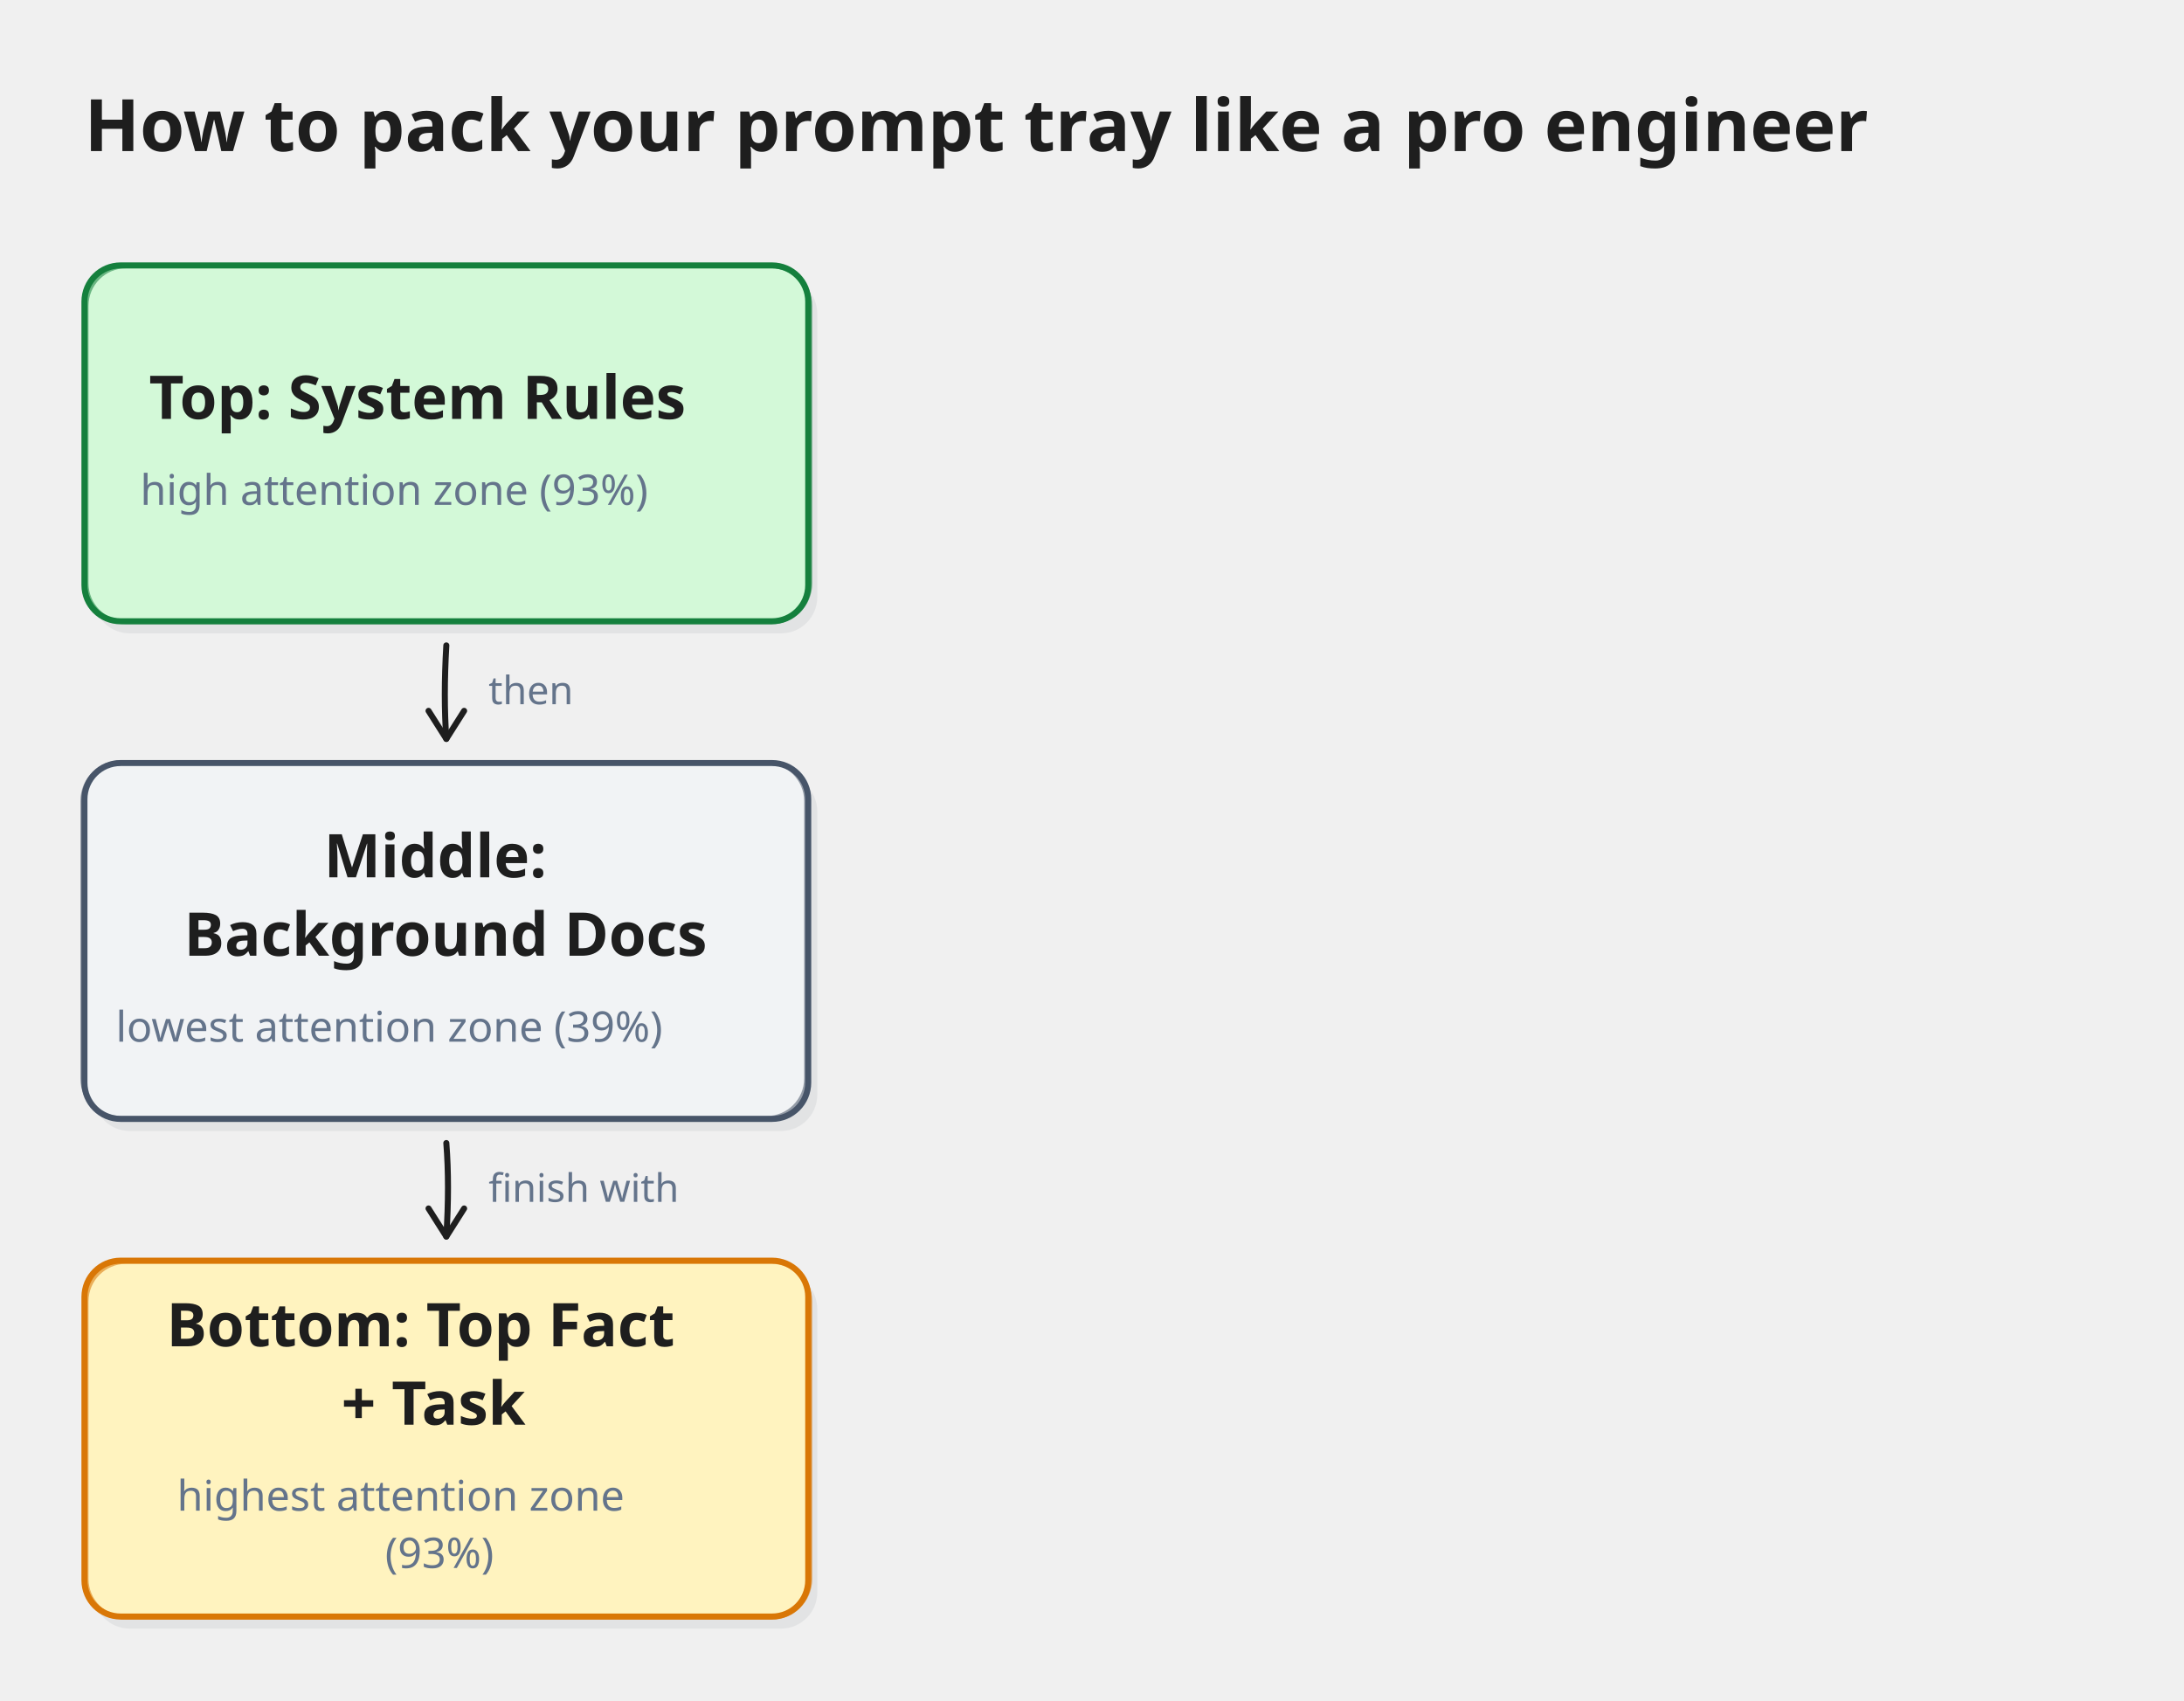
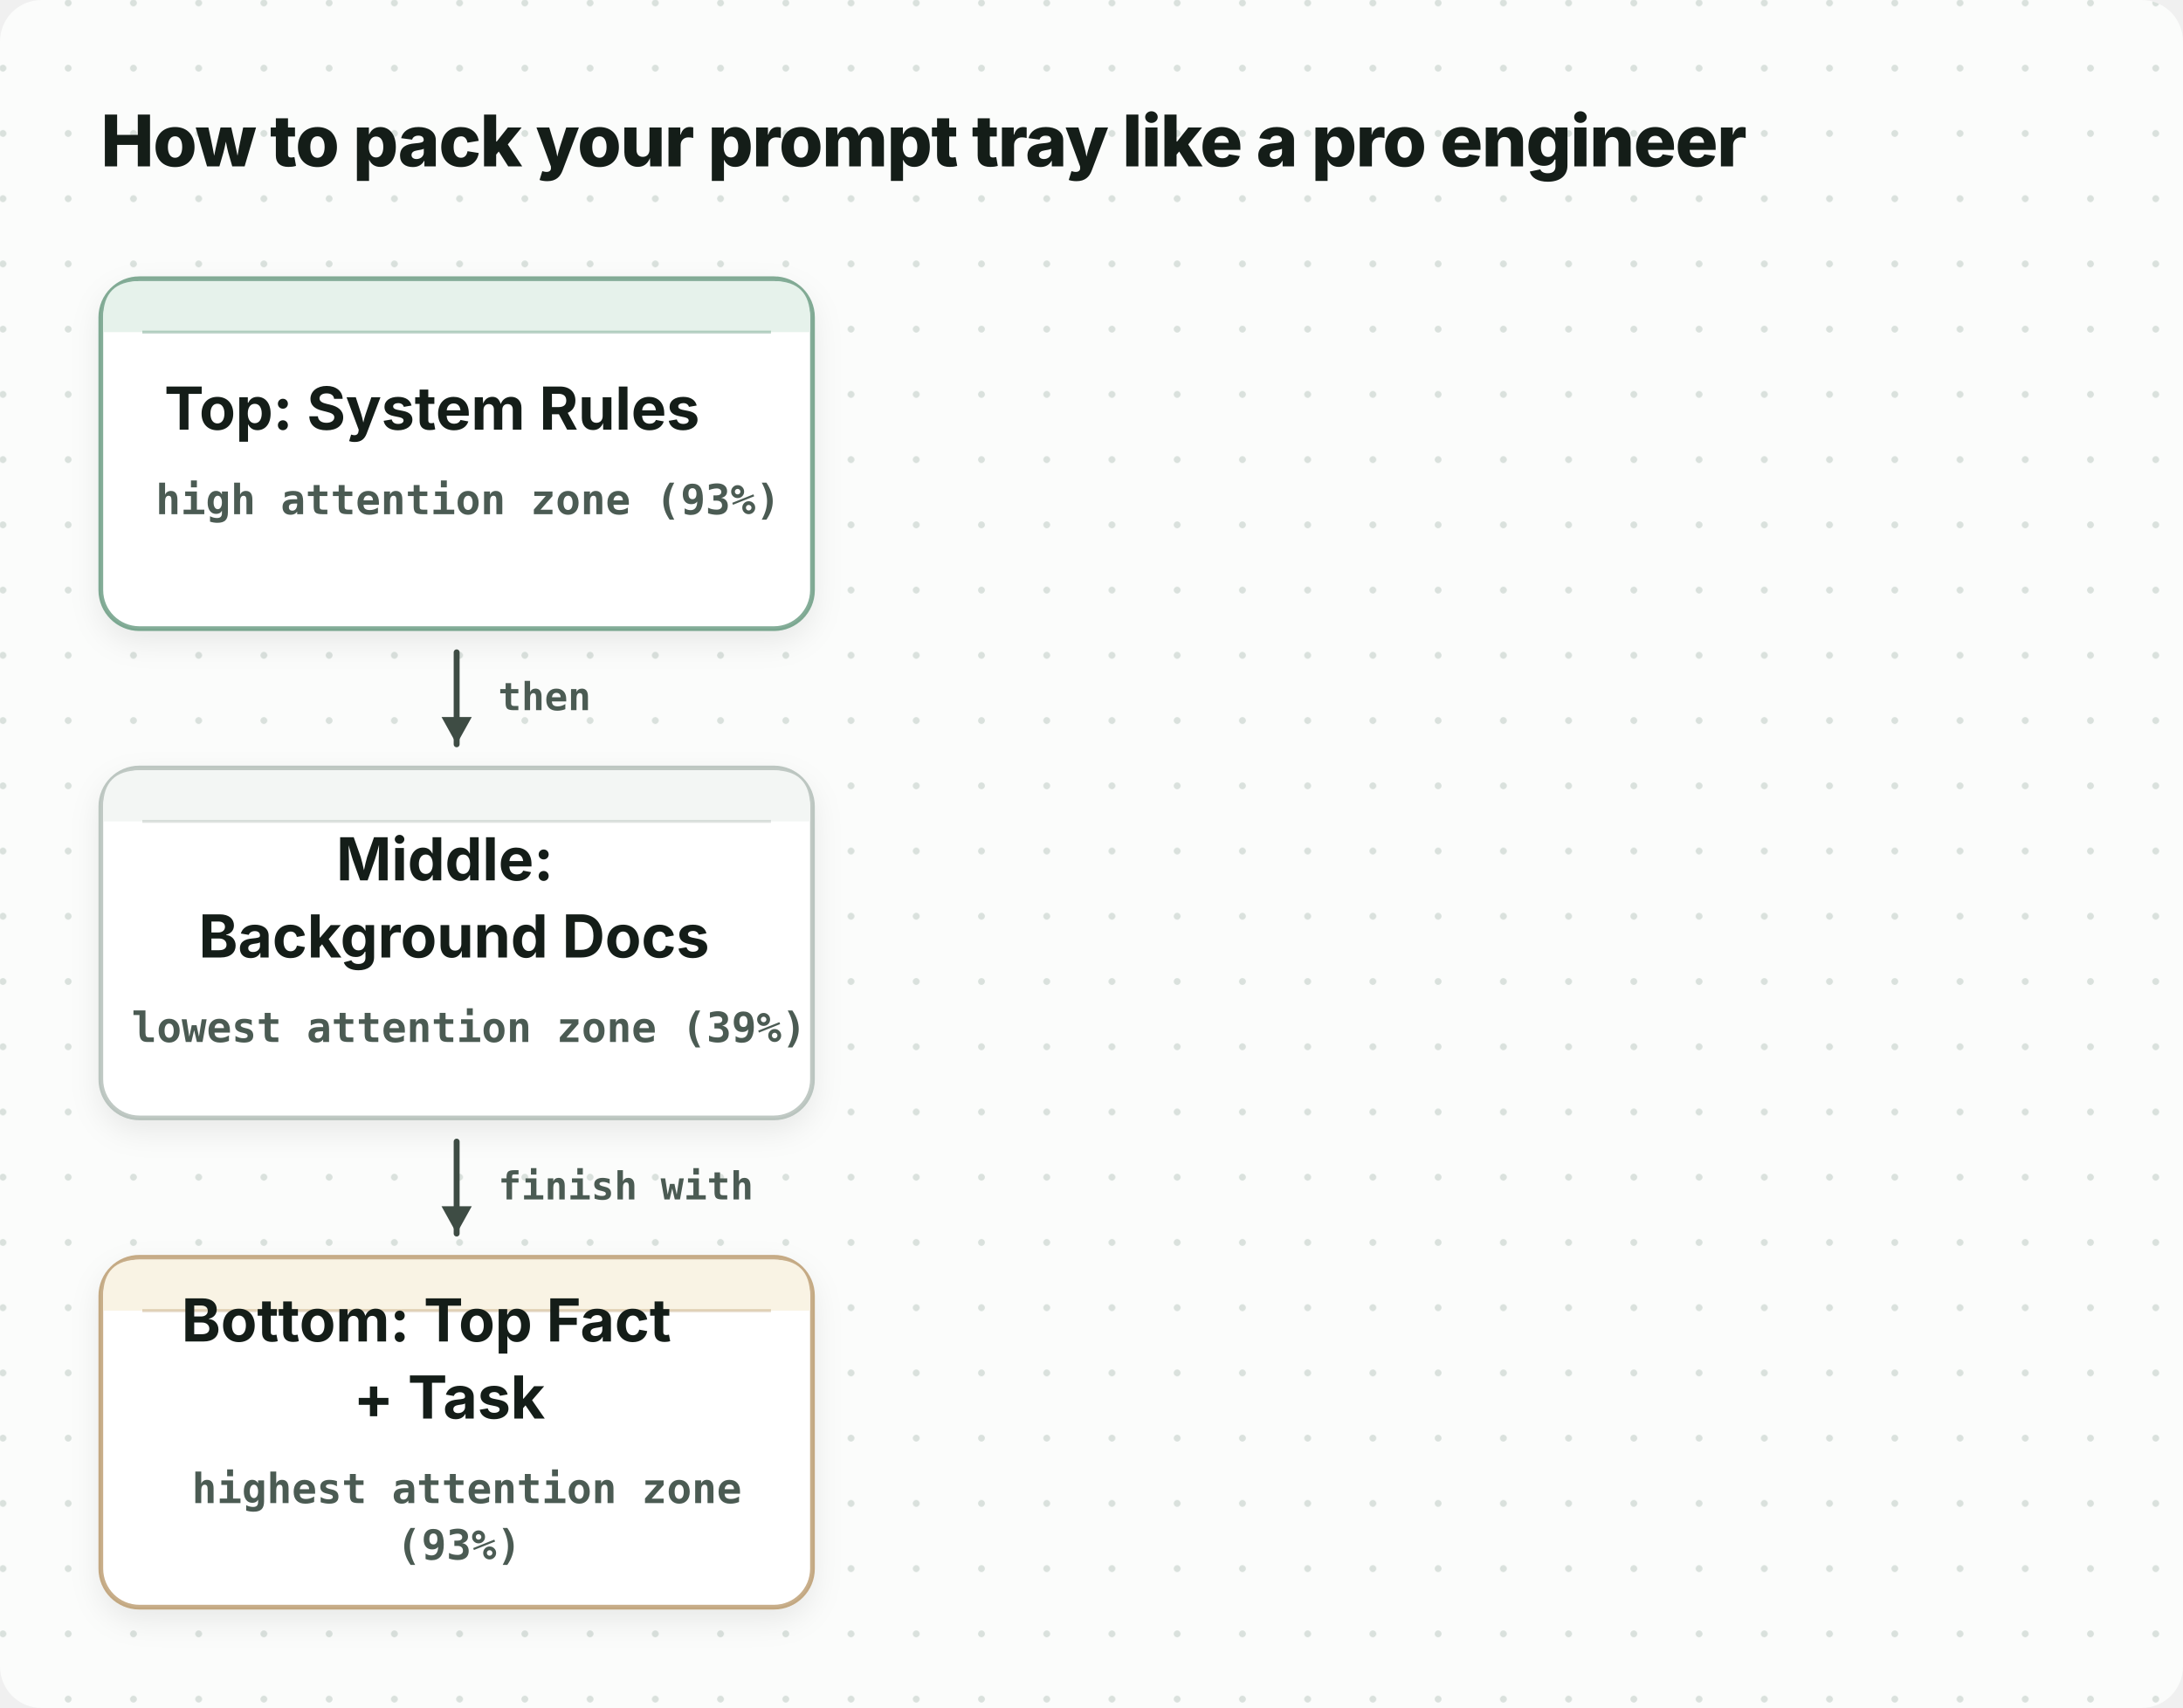
- <svg xmlns="http://www.w3.org/2000/svg" viewBox="-28.0 -28.0 724.2 564.0" width="100%" height="auto" class="excalidraw-svg">
+ <svg xmlns="http://www.w3.org/2000/svg" viewBox="-34.0 -34.0 736.2 576.0" width="100%" height="auto" class="excalidraw-svg">
  <defs>
+     <pattern id="draft-dots" width="22" height="22" patternUnits="userSpaceOnUse">
+       <circle cx="11" cy="11" r="1.15" fill="#c7d3cc" opacity="0.65" />
+     </pattern>
+     <filter id="card-shadow" x="-10%" y="-10%" width="125%" height="130%">
+       <feDropShadow dx="0" dy="4" stdDeviation="5" flood-color="#141d18" flood-opacity="0.08" />
+     </filter>
    <style>
- .excalidraw-text { font-family: "Virgil", "Comic Neue", "Caveat", "Segoe Print", "Bradley Hand", ui-rounded, sans-serif; }
+ .ed-title { font-family: "Bricolage Grotesque", -apple-system, BlinkMacSystemFont, sans-serif; letter-spacing: -0.015em; }
+ .ed-label { font-family: "Bricolage Grotesque", -apple-system, BlinkMacSystemFont, sans-serif; }
+ .ed-mono  { font-family: "IBM Plex Mono", ui-monospace, SFMono-Regular, monospace; }
</style>
  </defs>
-   <text x="0.0" y="22.1" font-size="24" font-weight="700" fill="#1e1e1e" class="excalidraw-text">How to pack your prompt tray like a pro engineer</text>
-   <rect x="3.0" y="64.0" width="240.0" height="118.0" rx="12" fill="#0f172a" fill-opacity="0.06" />
-   <rect x="0.0" y="60.0" width="240.0" height="118.0" rx="12" fill="#d3f9d8" stroke="#15803d" stroke-width="2" />
-   <rect x="0.8" y="60.4" width="240.0" height="118.0" rx="13" fill="none" stroke="#15803d" stroke-width="1.1" stroke-opacity="0.55" />
-   <text x="21.4" y="110.9" font-size="20" font-weight="700" fill="#1e1e1e" class="excalidraw-text">Top: System Rules</text>
-   <text x="18.5" y="139.4" font-size="14" font-weight="500" fill="#64748b" class="excalidraw-text">high attention zone (93%)</text>
-   <rect x="3.0" y="229.0" width="240.0" height="118.0" rx="12" fill="#0f172a" fill-opacity="0.06" />
-   <rect x="0.0" y="225.0" width="240.0" height="118.0" rx="12" fill="#f1f3f5" stroke="#475569" stroke-width="2" />
-   <rect x="-0.8" y="224.6" width="240.0" height="118.0" rx="13" fill="none" stroke="#475569" stroke-width="1.1" stroke-opacity="0.55" />
-   <text x="79.4" y="262.9" font-size="20" font-weight="700" fill="#1e1e1e" class="excalidraw-text">Middle:</text>
-   <text x="33.0" y="288.9" font-size="20" font-weight="700" fill="#1e1e1e" class="excalidraw-text">Background Docs</text>
-   <text x="10.4" y="317.4" font-size="14" font-weight="500" fill="#64748b" class="excalidraw-text">lowest attention zone (39%)</text>
-   <rect x="3.0" y="394.0" width="240.0" height="118.0" rx="12" fill="#0f172a" fill-opacity="0.06" />
-   <rect x="0.0" y="390.0" width="240.0" height="118.0" rx="12" fill="#fff3bf" stroke="#d97706" stroke-width="2" />
-   <rect x="0.8" y="390.5" width="240.0" height="118.0" rx="13" fill="none" stroke="#d97706" stroke-width="1.1" stroke-opacity="0.55" />
-   <text x="27.2" y="418.4" font-size="20" font-weight="700" fill="#1e1e1e" class="excalidraw-text">Bottom: Top Fact</text>
-   <text x="85.2" y="444.4" font-size="20" font-weight="700" fill="#1e1e1e" class="excalidraw-text">+ Task</text>
-   <text x="30.7" y="472.9" font-size="14" font-weight="500" fill="#64748b" class="excalidraw-text">highest attention zone</text>
-   <text x="99.7" y="491.9" font-size="14" font-weight="500" fill="#64748b" class="excalidraw-text">(93%)</text>
-   <path d="M 120.0 186.0 Q 119.0 203.1 120.0 217.0" fill="none" stroke="#1e1e1e" stroke-width="2" stroke-linecap="round" stroke-linejoin="round" />
-   <path d="M 114.1 207.7 L 120.0 217.0 L 125.9 207.7" fill="none" stroke="#1e1e1e" stroke-width="2" stroke-linecap="round" stroke-linejoin="round" />
-   <text x="134.0" y="205.5" font-size="13" font-weight="500" fill="#64748b" class="excalidraw-text">then</text>
-   <path d="M 120.0 351.0 Q 121.1 365.0 120.0 382.0" fill="none" stroke="#1e1e1e" stroke-width="2" stroke-linecap="round" stroke-linejoin="round" />
-   <path d="M 114.1 372.7 L 120.0 382.0 L 125.9 372.7" fill="none" stroke="#1e1e1e" stroke-width="2" stroke-linecap="round" stroke-linejoin="round" />
-   <text x="134.0" y="370.5" font-size="13" font-weight="500" fill="#64748b" class="excalidraw-text">finish with</text>
+   <rect x="-34.0" y="-34.0" width="736.2" height="576.0" rx="14" fill="#fbfcfb" />
+   <rect x="-34.0" y="-34.0" width="736.2" height="576.0" rx="14" fill="url(#draft-dots)" />
+   <text x="0.0" y="22.1" font-size="24" font-weight="800" fill="#141d18" class="ed-title">How to pack your prompt tray like a pro engineer</text>
+   <rect x="0.0" y="60.0" width="240.0" height="118.0" rx="13" fill="#ffffff" stroke="#1f6a44" stroke-opacity="0.55" stroke-width="1.6" filter="url(#card-shadow)" />
+   <path d="M 13.0 60.8 H 227.0 Q 239.2 60.8 239.2 73.0 V 78.0 H 0.8 V 73.0 Q 0.8 60.8 13.0 60.8 Z" fill="#e6f2eb" />
+   <line x1="14.0" y1="78.0" x2="226.0" y2="78.0" stroke="#1f6a44" stroke-opacity="0.28" stroke-width="1" />
+   <text x="21.4" y="110.9" font-size="20" font-weight="700" fill="#141d18" class="ed-label">Top: System Rules</text>
+   <text x="18.5" y="139.4" font-size="14" font-weight="600" fill="#4b5b53" class="ed-mono">high attention zone (93%)</text>
+   <rect x="0.0" y="225.0" width="240.0" height="118.0" rx="13" fill="#ffffff" stroke="#8d9c94" stroke-opacity="0.55" stroke-width="1.6" filter="url(#card-shadow)" />
+   <path d="M 13.0 225.8 H 227.0 Q 239.2 225.8 239.2 238.0 V 243.0 H 0.8 V 238.0 Q 0.8 225.8 13.0 225.8 Z" fill="#f3f6f4" />
+   <line x1="14.0" y1="243.0" x2="226.0" y2="243.0" stroke="#8d9c94" stroke-opacity="0.28" stroke-width="1" />
+   <text x="79.4" y="262.9" font-size="20" font-weight="700" fill="#141d18" class="ed-label">Middle:</text>
+   <text x="33.0" y="288.9" font-size="20" font-weight="700" fill="#141d18" class="ed-label">Background Docs</text>
+   <text x="10.4" y="317.4" font-size="14" font-weight="600" fill="#4b5b53" class="ed-mono">lowest attention zone (39%)</text>
+   <rect x="0.0" y="390.0" width="240.0" height="118.0" rx="13" fill="#ffffff" stroke="#9a6c2a" stroke-opacity="0.55" stroke-width="1.6" filter="url(#card-shadow)" />
+   <path d="M 13.0 390.8 H 227.0 Q 239.2 390.8 239.2 403.0 V 408.0 H 0.8 V 403.0 Q 0.8 390.8 13.0 390.8 Z" fill="#f9f3e4" />
+   <line x1="14.0" y1="408.0" x2="226.0" y2="408.0" stroke="#9a6c2a" stroke-opacity="0.28" stroke-width="1" />
+   <text x="27.2" y="418.4" font-size="20" font-weight="700" fill="#141d18" class="ed-label">Bottom: Top Fact</text>
+   <text x="85.2" y="444.4" font-size="20" font-weight="700" fill="#141d18" class="ed-label">+ Task</text>
+   <text x="30.7" y="472.9" font-size="14" font-weight="600" fill="#4b5b53" class="ed-mono">highest attention zone</text>
+   <text x="99.7" y="491.9" font-size="14" font-weight="600" fill="#4b5b53" class="ed-mono">(93%)</text>
+   <path d="M 120.0 186.0 L 120.0 217.0" fill="none" stroke="#3e4c44" stroke-width="2.0" stroke-linecap="round" stroke-linejoin="round" />
+   <polygon points="120.0,217.0 114.9,207.8 125.1,207.8" fill="#3e4c44" />
+   <text x="134.0" y="205.5" font-size="13" font-weight="600" fill="#4b5b53" class="ed-mono">then</text>
+   <path d="M 120.0 351.0 L 120.0 382.0" fill="none" stroke="#3e4c44" stroke-width="2.0" stroke-linecap="round" stroke-linejoin="round" />
+   <polygon points="120.0,382.0 114.9,372.8 125.1,372.8" fill="#3e4c44" />
+   <text x="134.0" y="370.5" font-size="13" font-weight="600" fill="#4b5b53" class="ed-mono">finish with</text>
</svg>
